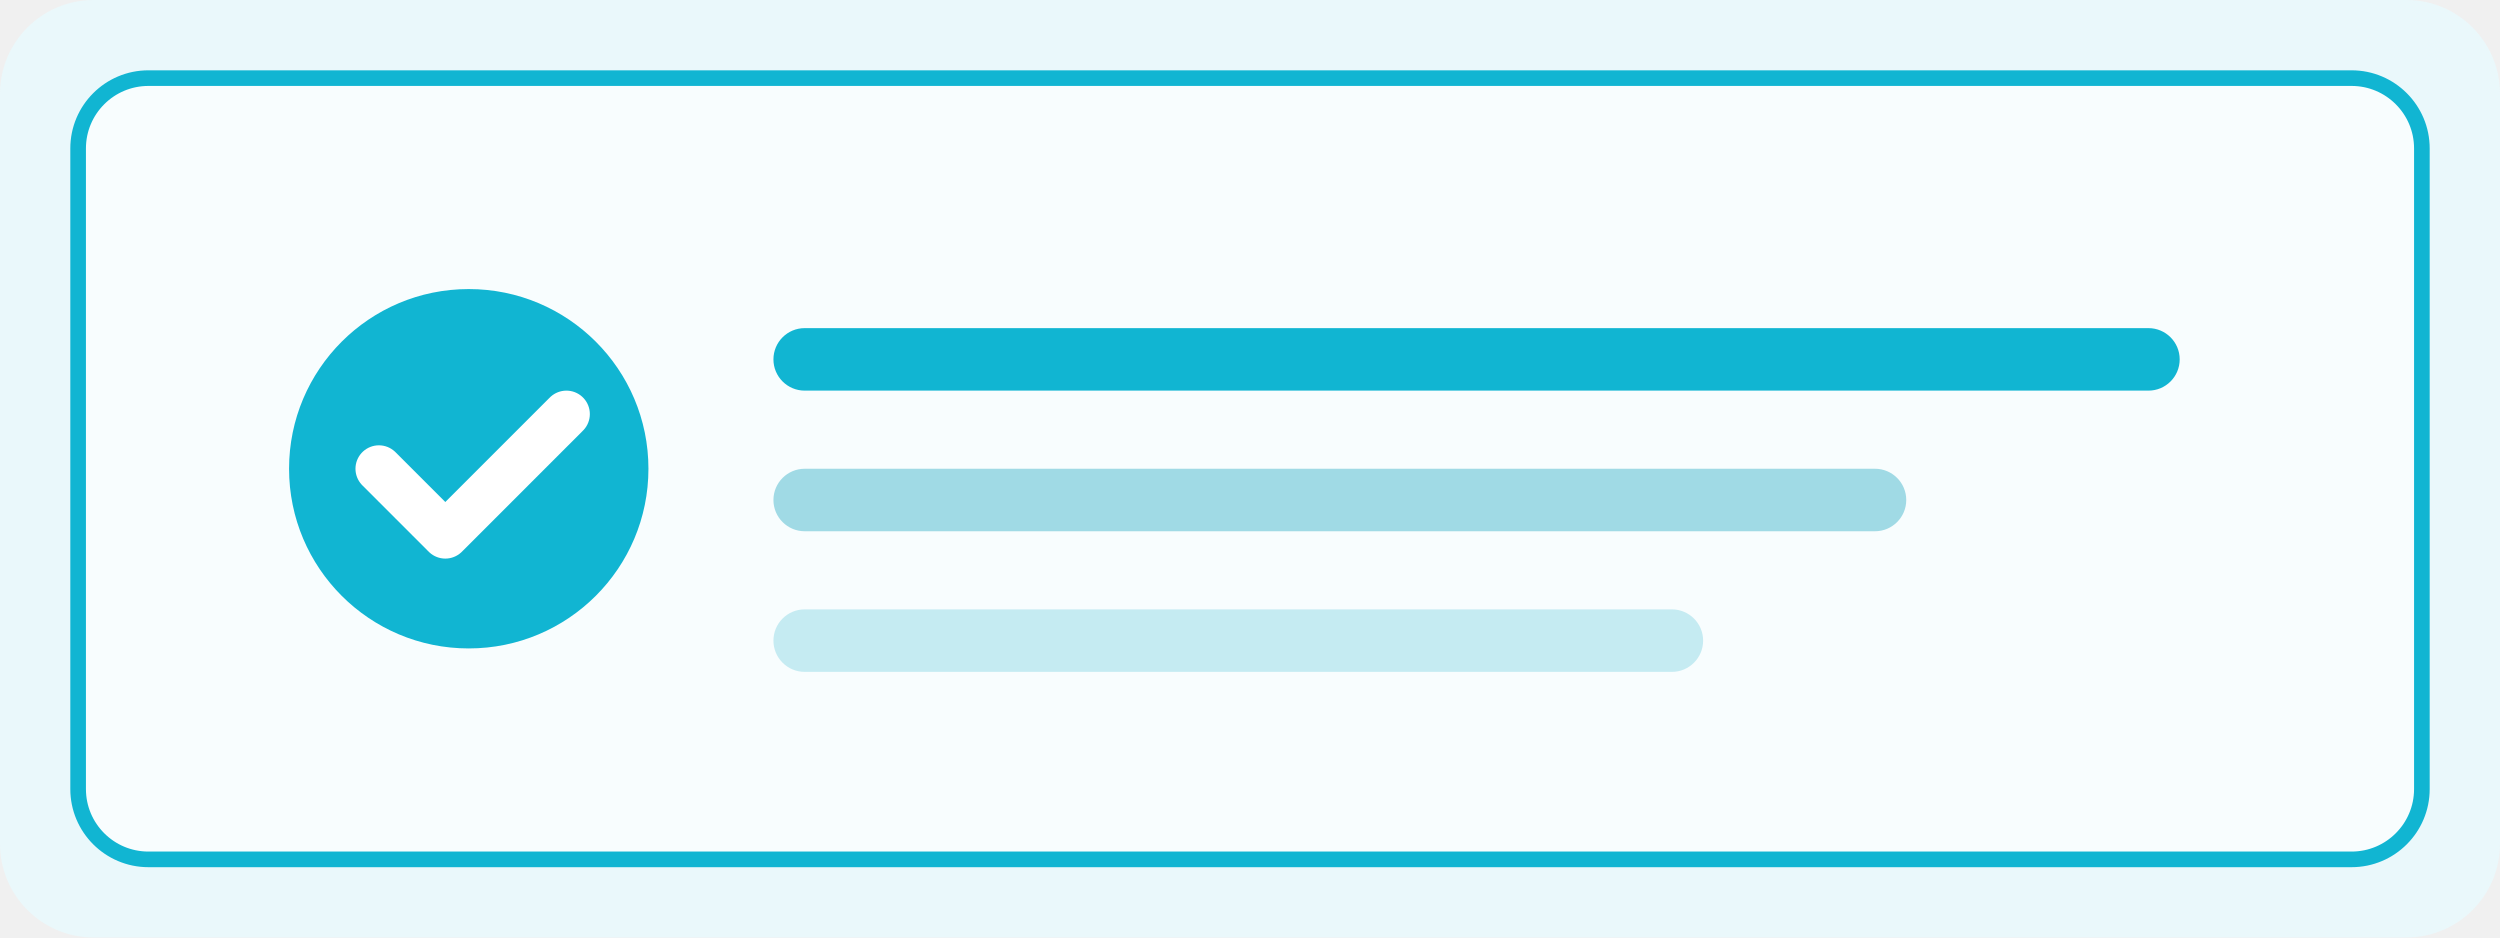
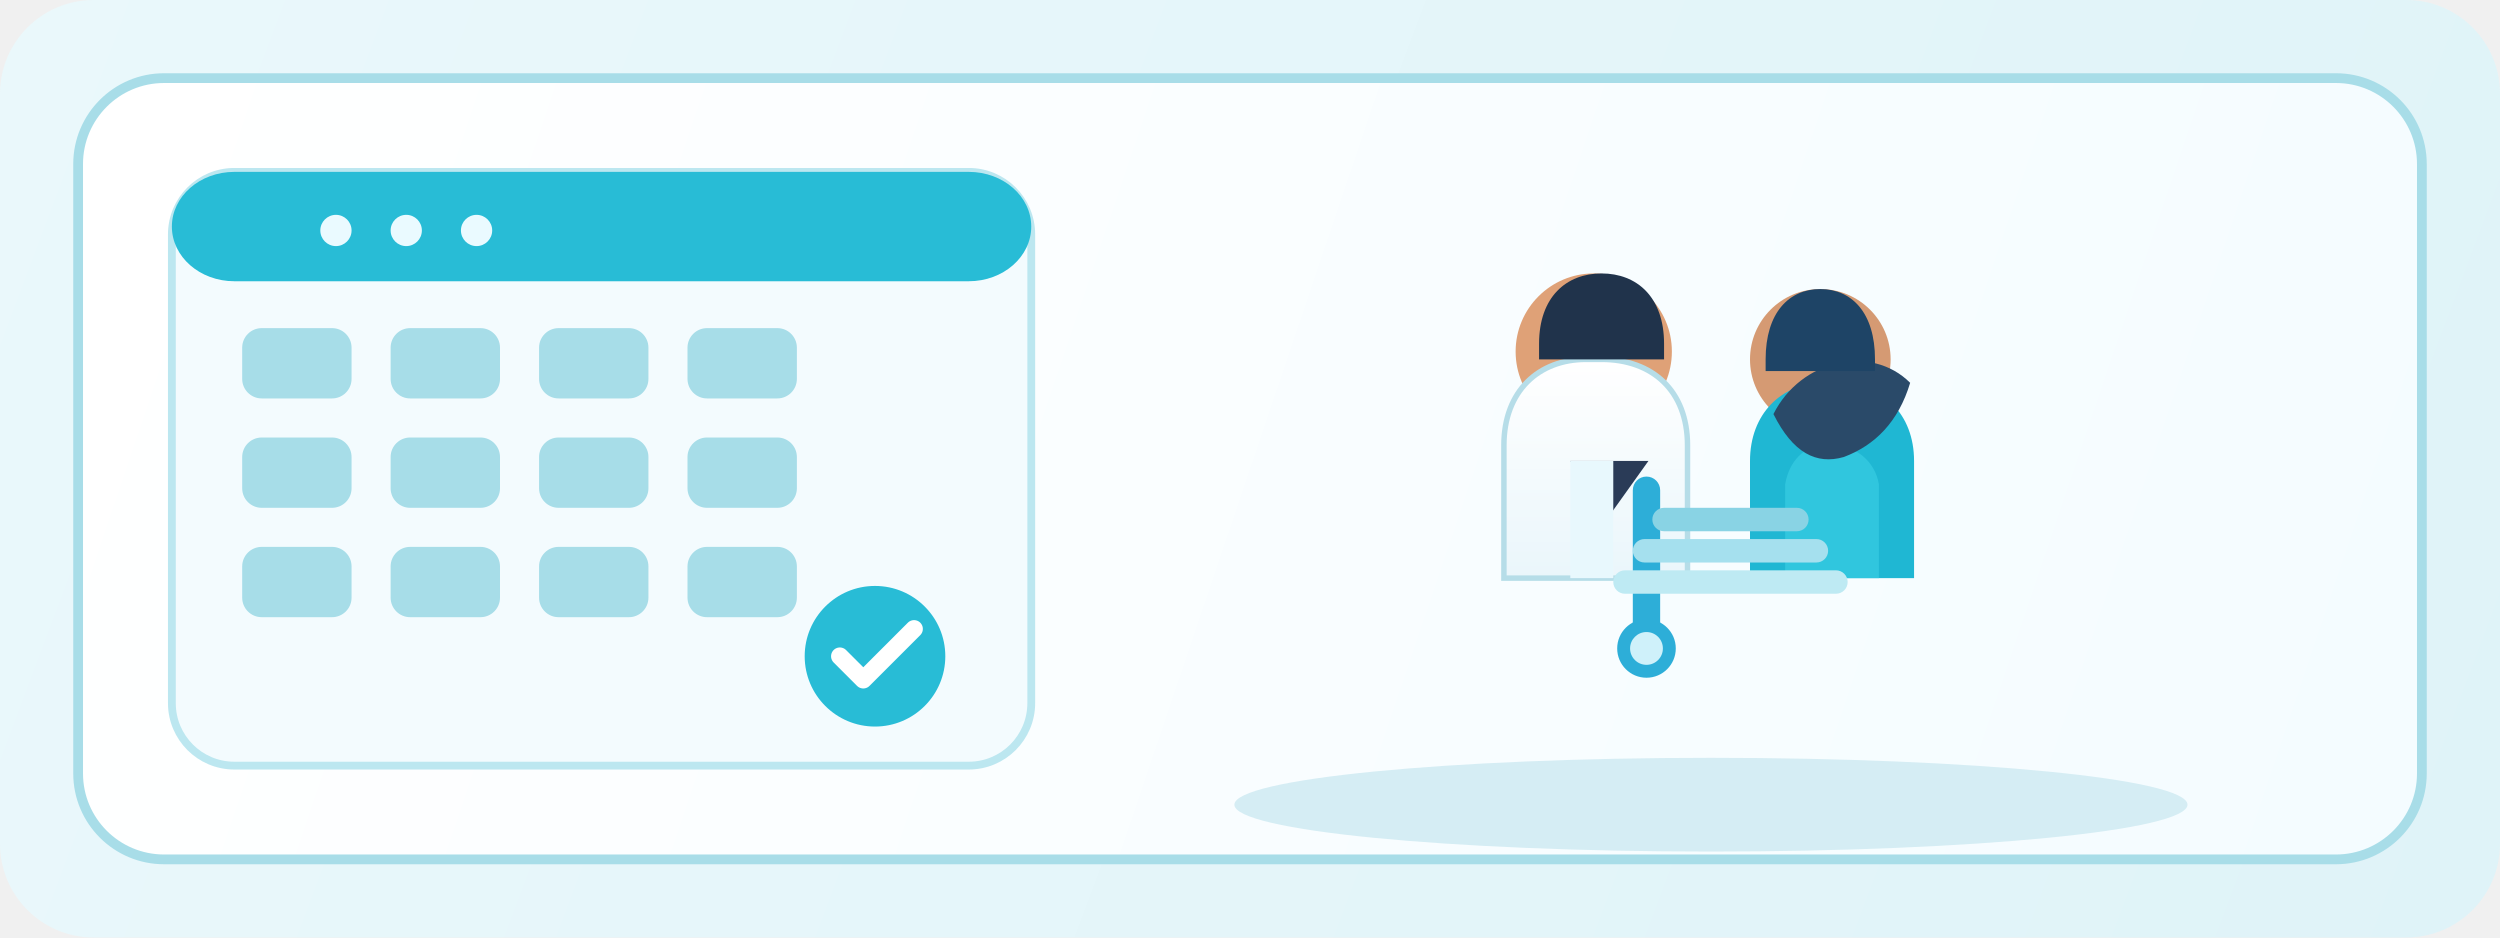
<svg xmlns="http://www.w3.org/2000/svg" width="640" height="240" viewBox="0 0 640 240" fill="none">
-   <rect width="640" height="240" rx="24" fill="#EAF8FB" />
-   <rect x="20" y="20" width="600" height="200" rx="18" fill="#F8FDFE" stroke="#11B5D2" stroke-width="4" />
-   <circle cx="120" cy="120" r="46" fill="#11B5D2" />
-   <path d="M97 120L114 137L145 106" stroke="white" stroke-width="12" stroke-linecap="round" stroke-linejoin="round" />
-   <rect x="198" y="84" width="360" height="16" rx="8" fill="#11B5D2" />
-   <rect x="198" y="120" width="290" height="16" rx="8" fill="#A0DAE5" />
-   <rect x="198" y="156" width="238" height="16" rx="8" fill="#C5EBF2" />
+   <defs>
+     <linearGradient id="bg" x1="0" y1="0" x2="640" y2="240" gradientUnits="userSpaceOnUse">
+       <stop offset="0" stop-color="#EAF8FB" />
+       <stop offset="1" stop-color="#DFF3F8" />
+     </linearGradient>
+     <linearGradient id="card" x1="36" y1="24" x2="604" y2="216" gradientUnits="userSpaceOnUse">
+       <stop stop-color="#FFFFFF" />
+       <stop offset="1" stop-color="#F4FCFF" />
+     </linearGradient>
+     <linearGradient id="coat" x1="0" y1="0" x2="0" y2="1">
+       <stop stop-color="#FFFFFF" />
+       <stop offset="1" stop-color="#EAF6FB" />
+     </linearGradient>
+   </defs>
+   <rect width="640" height="240" rx="24" fill="url(#bg)" />
+   <rect x="20" y="20" width="600" height="200" rx="22" fill="url(#card)" stroke="#A8DDE8" stroke-width="2.5" />
+   <g opacity="0.9">
+     <rect x="44" y="44" width="220" height="152" rx="16" fill="#F2FBFE" stroke="#B5E4EE" stroke-width="2" />
+     <rect x="44" y="44" width="220" height="28" rx="16" fill="#11B5D2" />
+     <circle cx="86" cy="59" r="4" fill="#E8FAFF" />
+     <circle cx="104" cy="59" r="4" fill="#E8FAFF" />
+     <circle cx="122" cy="59" r="4" fill="#E8FAFF" />
+     <g fill="#9DD9E6">
+       <rect x="62" y="84" width="28" height="18" rx="5" />
+       <rect x="100" y="84" width="28" height="18" rx="5" />
+       <rect x="138" y="84" width="28" height="18" rx="5" />
+       <rect x="176" y="84" width="28" height="18" rx="5" />
+       <rect x="62" y="112" width="28" height="18" rx="5" />
+       <rect x="100" y="112" width="28" height="18" rx="5" />
+       <rect x="138" y="112" width="28" height="18" rx="5" />
+       <rect x="176" y="112" width="28" height="18" rx="5" />
+       <rect x="62" y="140" width="28" height="18" rx="5" />
+       <rect x="100" y="140" width="28" height="18" rx="5" />
+       <rect x="138" y="140" width="28" height="18" rx="5" />
+       <rect x="176" y="140" width="28" height="18" rx="5" />
+     </g>
+     <circle cx="224" cy="168" r="18" fill="#11B5D2" />
+     <path d="M215 168L221 174L234 161" stroke="white" stroke-width="4.5" stroke-linecap="round" stroke-linejoin="round" />
+   </g>
+   <g transform="translate(292 34)">
+     <ellipse cx="146" cy="172" rx="122" ry="12" fill="#D5EDF4" />
+     <circle cx="116" cy="56" r="20" fill="#DFA177" />
+     <circle cx="174" cy="58" r="18" fill="#D59A73" />
+     <path d="M93 80C93 66 102 58 114 58H118C131 58 140 66 140 80V114H93V80Z" fill="url(#coat)" stroke="#B6DDE8" stroke-width="1.4" />
+     <path d="M104 84H130L120 98L110 84H104Z" fill="#2A3B57" />
+     <path d="M110 84H121V114H110V84Z" fill="#E8F8FD" />
+     <rect x="126" y="88" width="7" height="42" rx="3.5" fill="#2DAED8" />
+     <circle cx="129.5" cy="132" r="7.5" fill="#2DAED8" />
+     <circle cx="129.5" cy="132" r="4.2" fill="#CFF1FA" />
+     <path d="M156 84C156 72 164 64 175 64H178C190 64 198 72 198 84V114H156V84Z" fill="#1FB7D3" />
+     <path d="M165 90C166 84 170 80 175 80H177C183 80 188 84 189 90V114H165V90Z" fill="#30C6DE" />
+     <path d="M162 72C169 58 187 54 197 64C194 74 188 80 180 83C173 85 167 82 162 72Z" fill="#2A4A69" />
+     <path d="M102 54C102 42 109 36 118 36C127 36 134 42 134 54V58H102V54Z" fill="#20334B" />
+     <path d="M160 58C160 46 166 40 174 40C182 40 188 46 188 58V61H160V58Z" fill="#1E4466" />
+     <rect x="131" y="96" width="40" height="6" rx="3" fill="#89D3E4" />
+     <rect x="126" y="104" width="50" height="6" rx="3" fill="#A5E0EE" />
+     <rect x="121" y="112" width="60" height="6" rx="3" fill="#BEEAF3" />
+   </g>
</svg>
